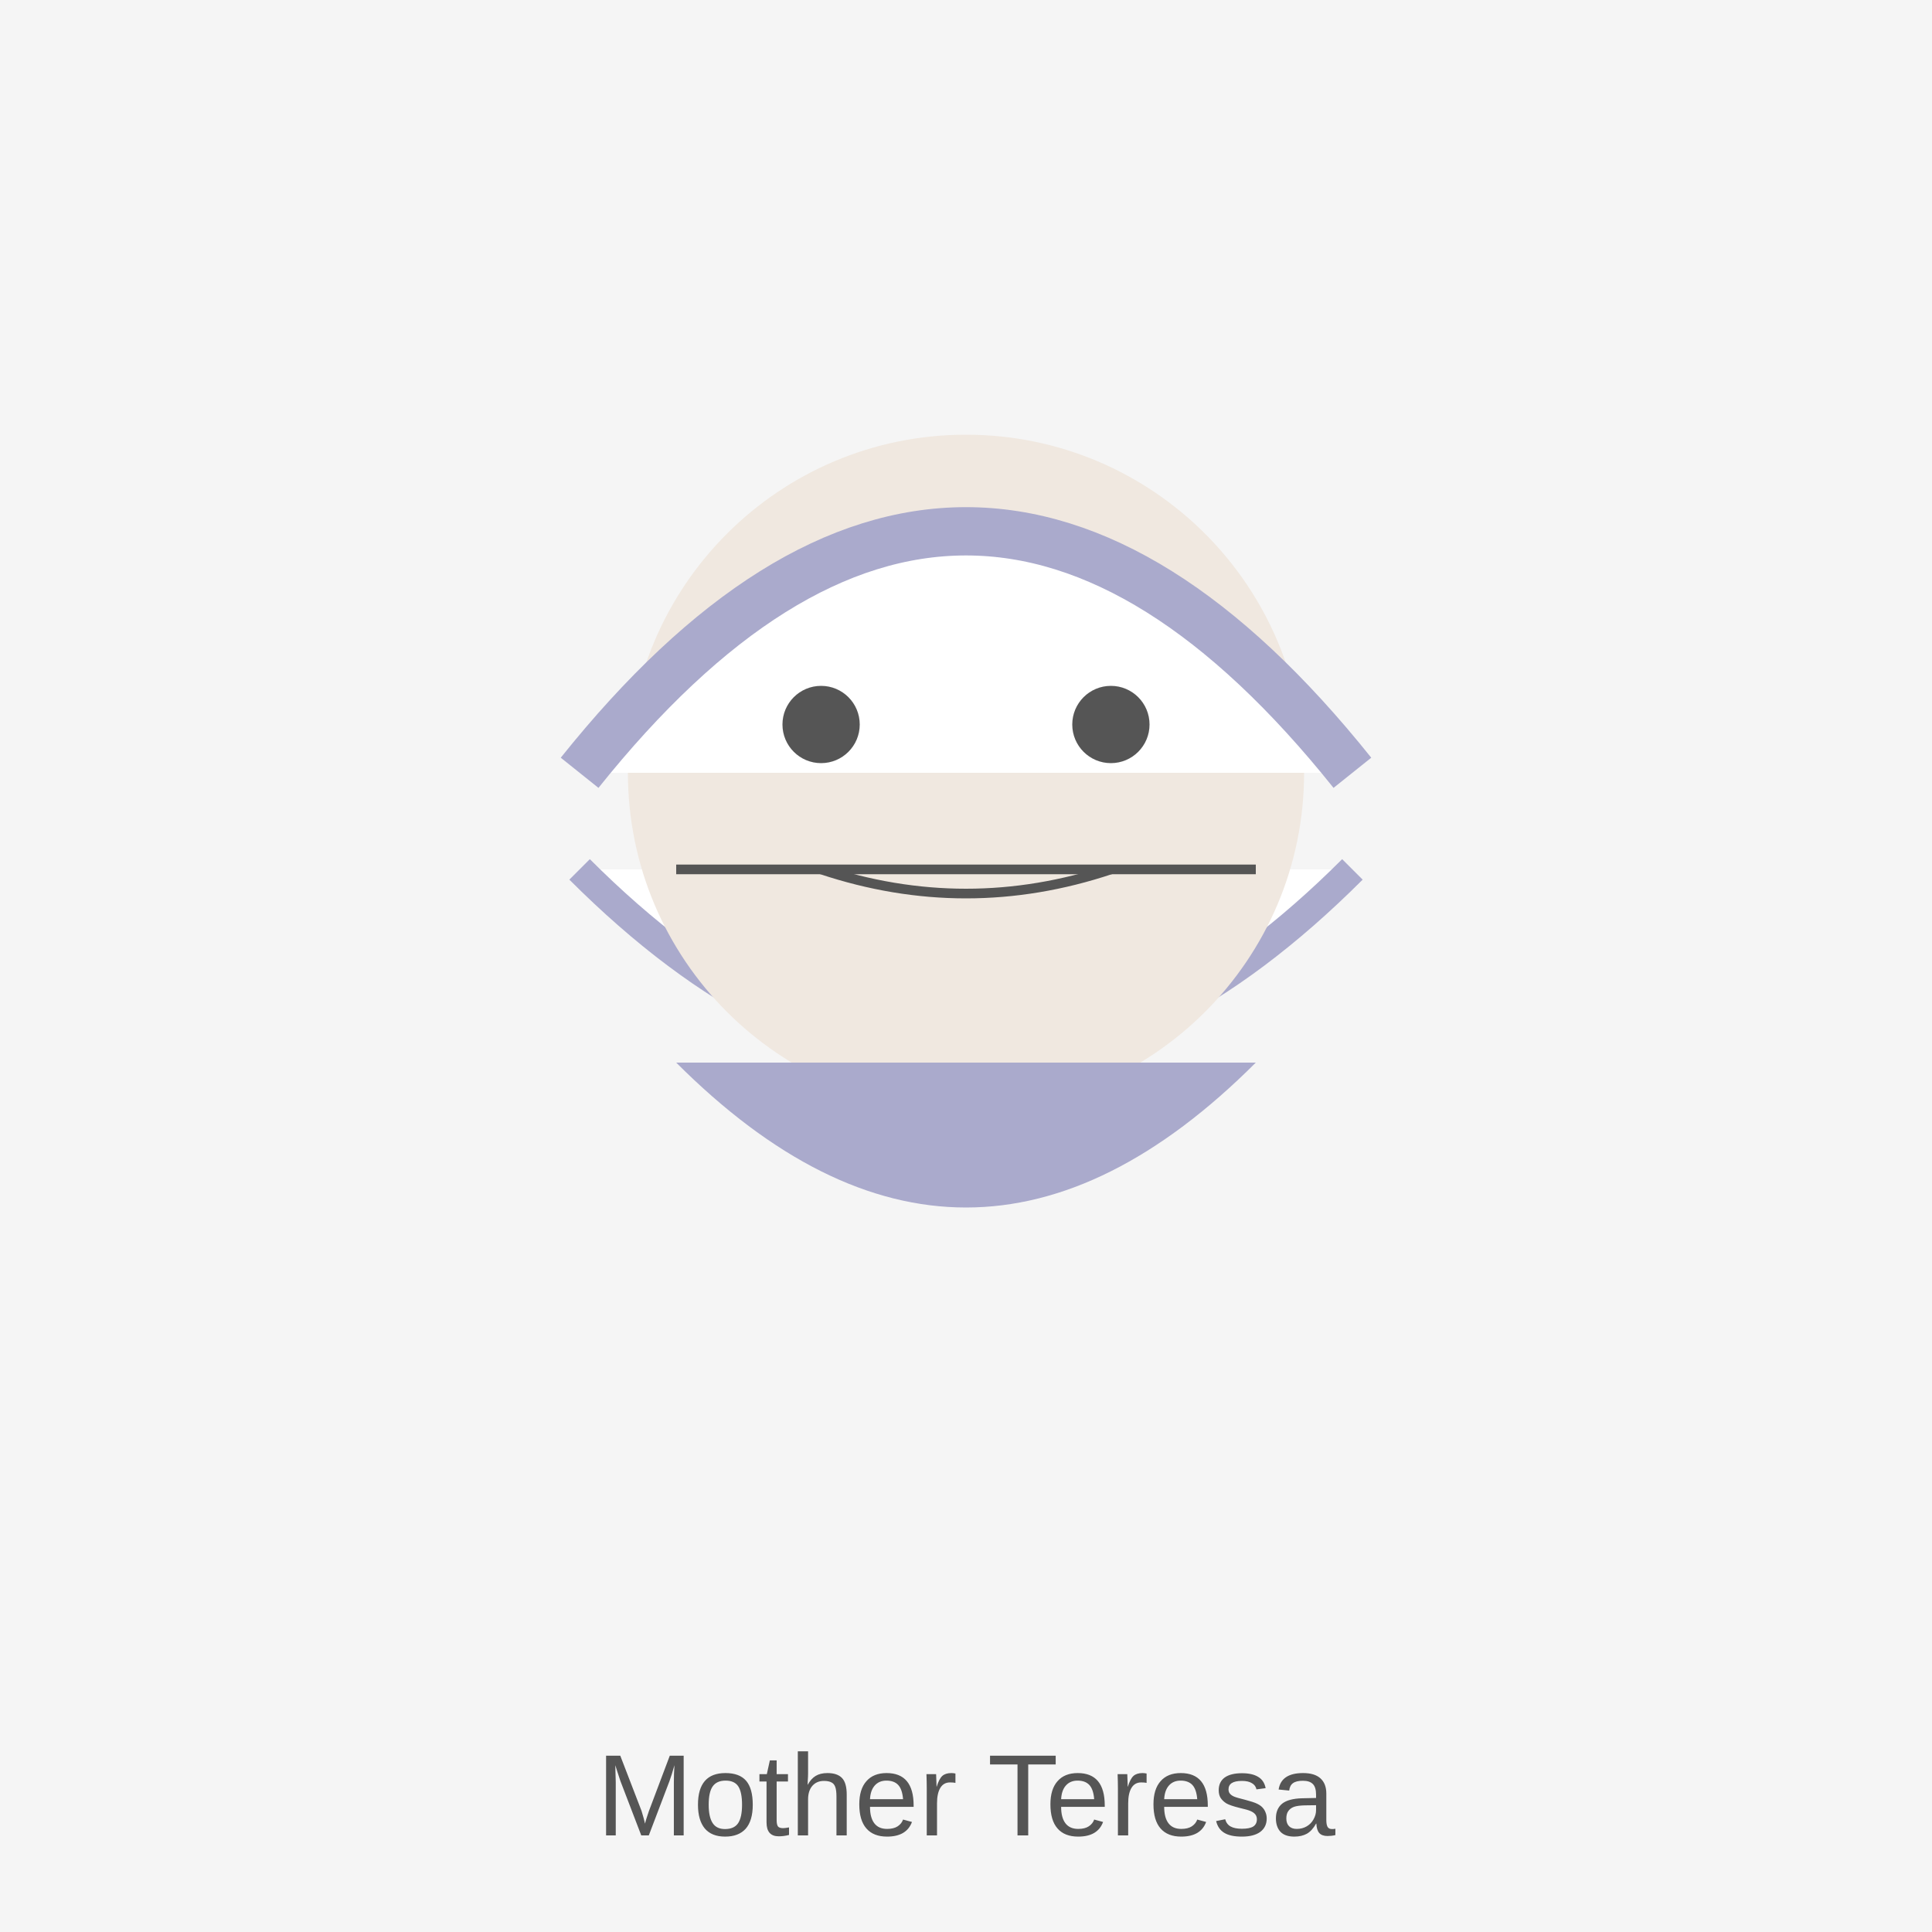
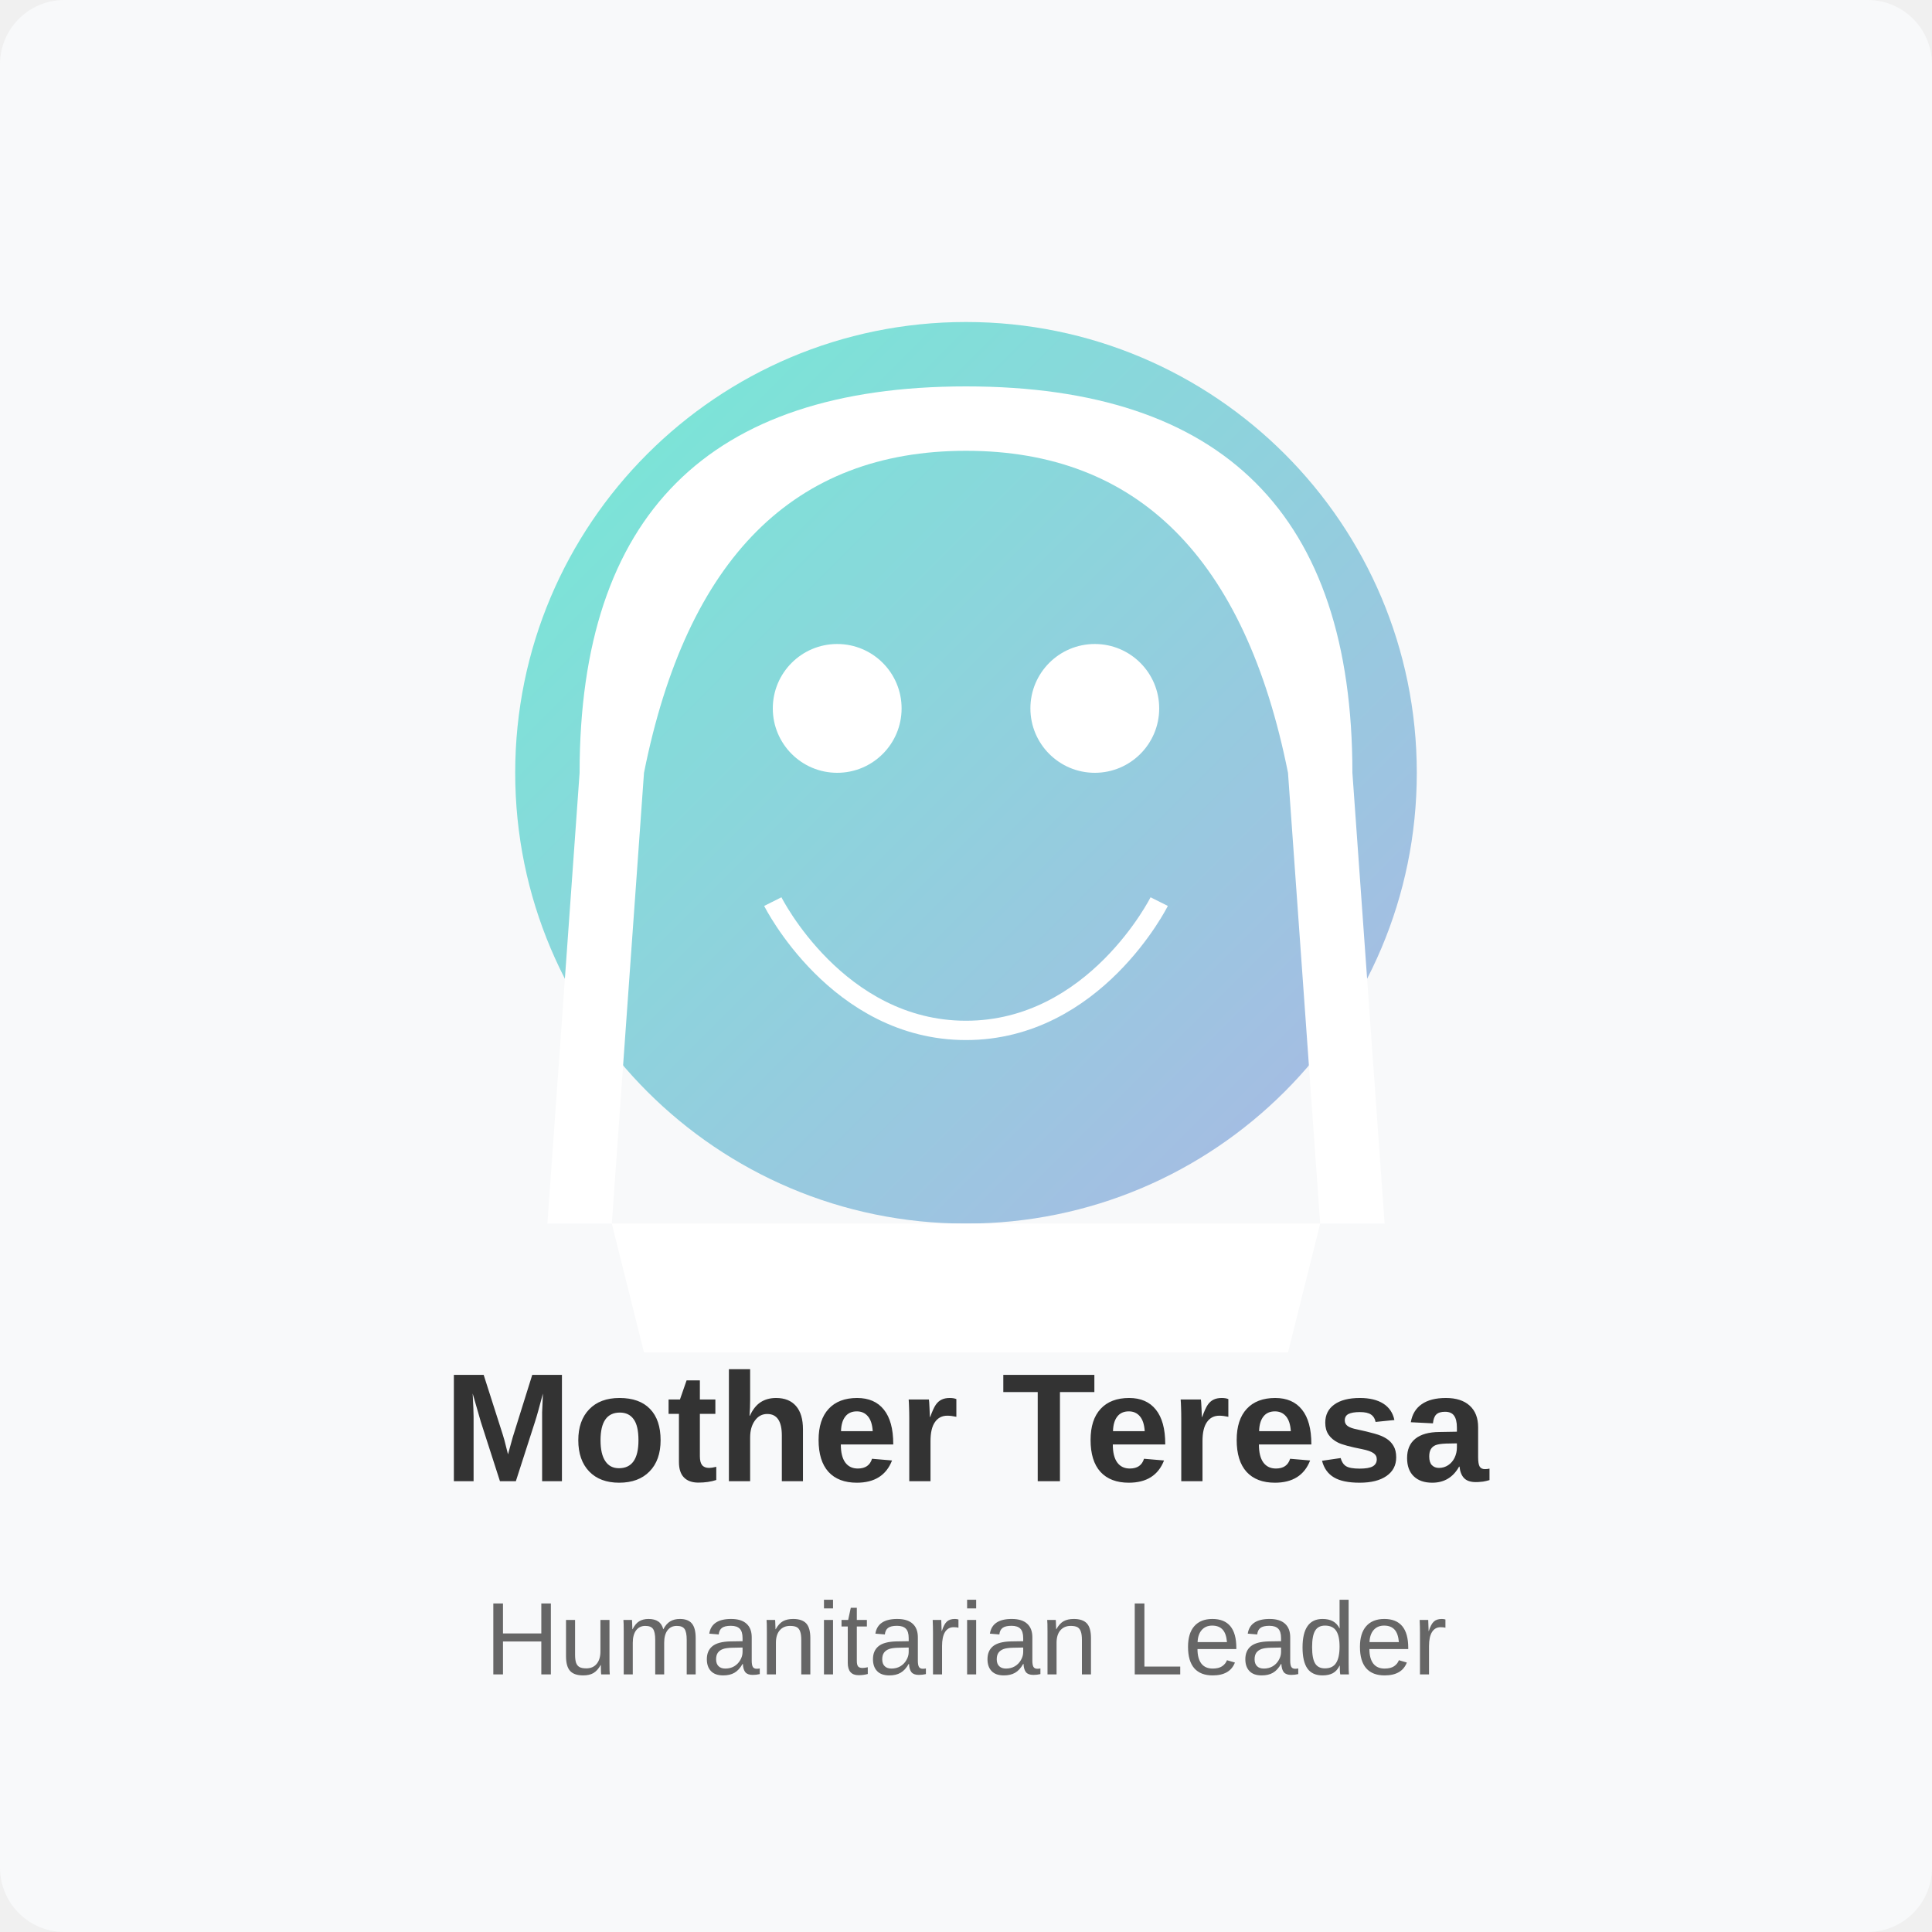
- <svg xmlns="http://www.w3.org/2000/svg" viewBox="0 0 200 200">
-   <rect width="200" height="200" fill="#f5f5f5" />
-   <path d="M60,90 Q100,130 140,90" fill="#fff" stroke="#aac" stroke-width="3" />
-   <circle cx="100" cy="80" r="35" fill="#f0e8e0" />
-   <path d="M60,80 Q100,30 140,80" fill="#fff" stroke="#aac" stroke-width="5" />
-   <path d="M70,90 L130,90" stroke="#555" stroke-width="1" />
-   <circle cx="85" cy="75" r="4" fill="#555" />
-   <circle cx="115" cy="75" r="4" fill="#555" />
-   <path d="M85,90 Q100,95 115,90" fill="none" stroke="#555" stroke-width="1" />
-   <path d="M70,110 Q100,140 130,110" fill="#aac" stroke="none" />
-   <text x="100" y="190" text-anchor="middle" fill="#555" font-family="Arial" font-size="12">Mother Teresa</text>
+ <svg xmlns="http://www.w3.org/2000/svg" width="300" height="300" viewBox="0 0 300 300">
+   <defs>
+     <linearGradient id="portrait-gradient-teresa" x1="0%" y1="0%" x2="100%" y2="100%">
+       <stop offset="0%" stop-color="#74ebd5" />
+       <stop offset="100%" stop-color="#ACB6E5" />
+     </linearGradient>
+   </defs>
+   <rect width="300" height="300" fill="#f8f9fa" rx="10" ry="10" />
+   <circle cx="150" cy="120" r="70" fill="url(#portrait-gradient-teresa)" />
+   <path d="M120,140 C120,140 130,160 150,160 C170,160 180,140 180,140" stroke="#fff" stroke-width="3" fill="none" />
+   <circle cx="130" cy="110" r="10" fill="#fff" />
+   <circle cx="170" cy="110" r="10" fill="#fff" />
+   <path d="M90,120 C90,80 110,60 150,60 C190,60 210,80 210,120 L200,120 Q190,70 150,70 Q110,70 100,120 Z" fill="#fff" />
+   <path d="M90,120 L100,120 L95,190 L85,190 Z" fill="#fff" />
+   <path d="M210,120 L200,120 L205,190 L215,190 Z" fill="#fff" />
+   <path d="M95,190 L205,190 L200,210 L100,210 Z" fill="#fff" />
+   <text x="150" y="230" text-anchor="middle" font-family="Arial, sans-serif" font-weight="bold" font-size="24" fill="#333">Mother Teresa</text>
+   <text x="150" y="260" text-anchor="middle" font-family="Arial, sans-serif" font-size="16" fill="#666">Humanitarian Leader</text>
</svg>
